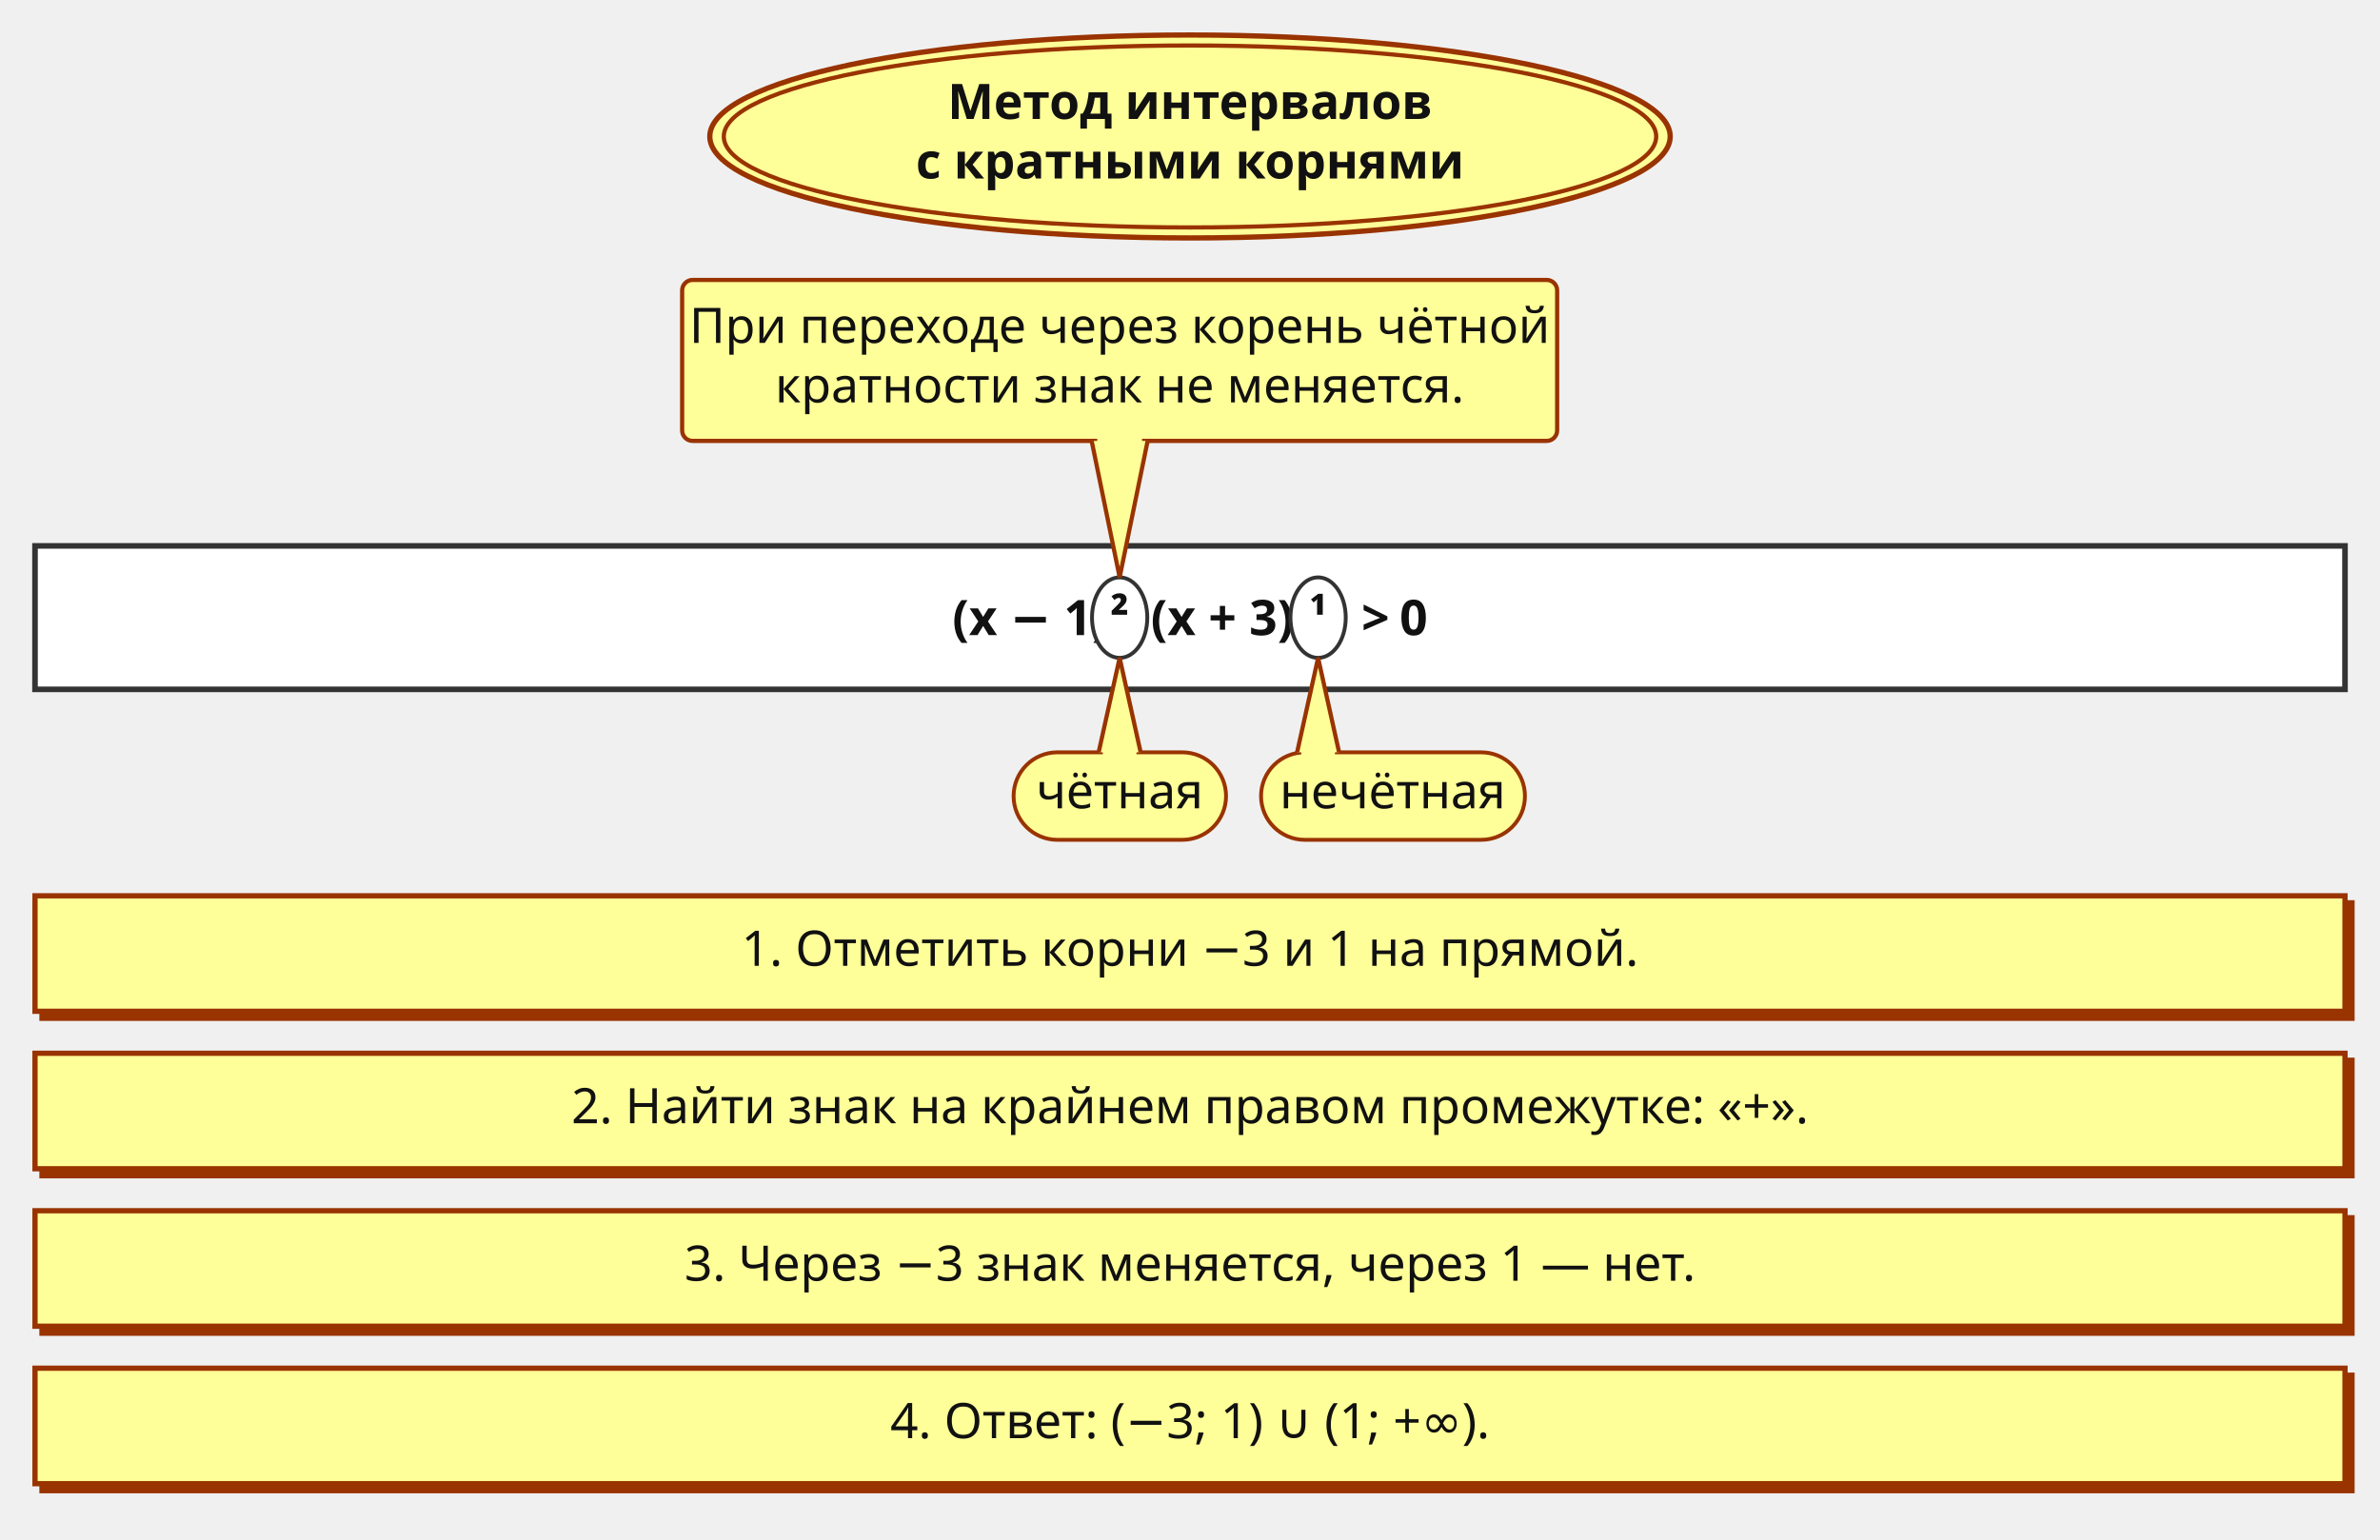
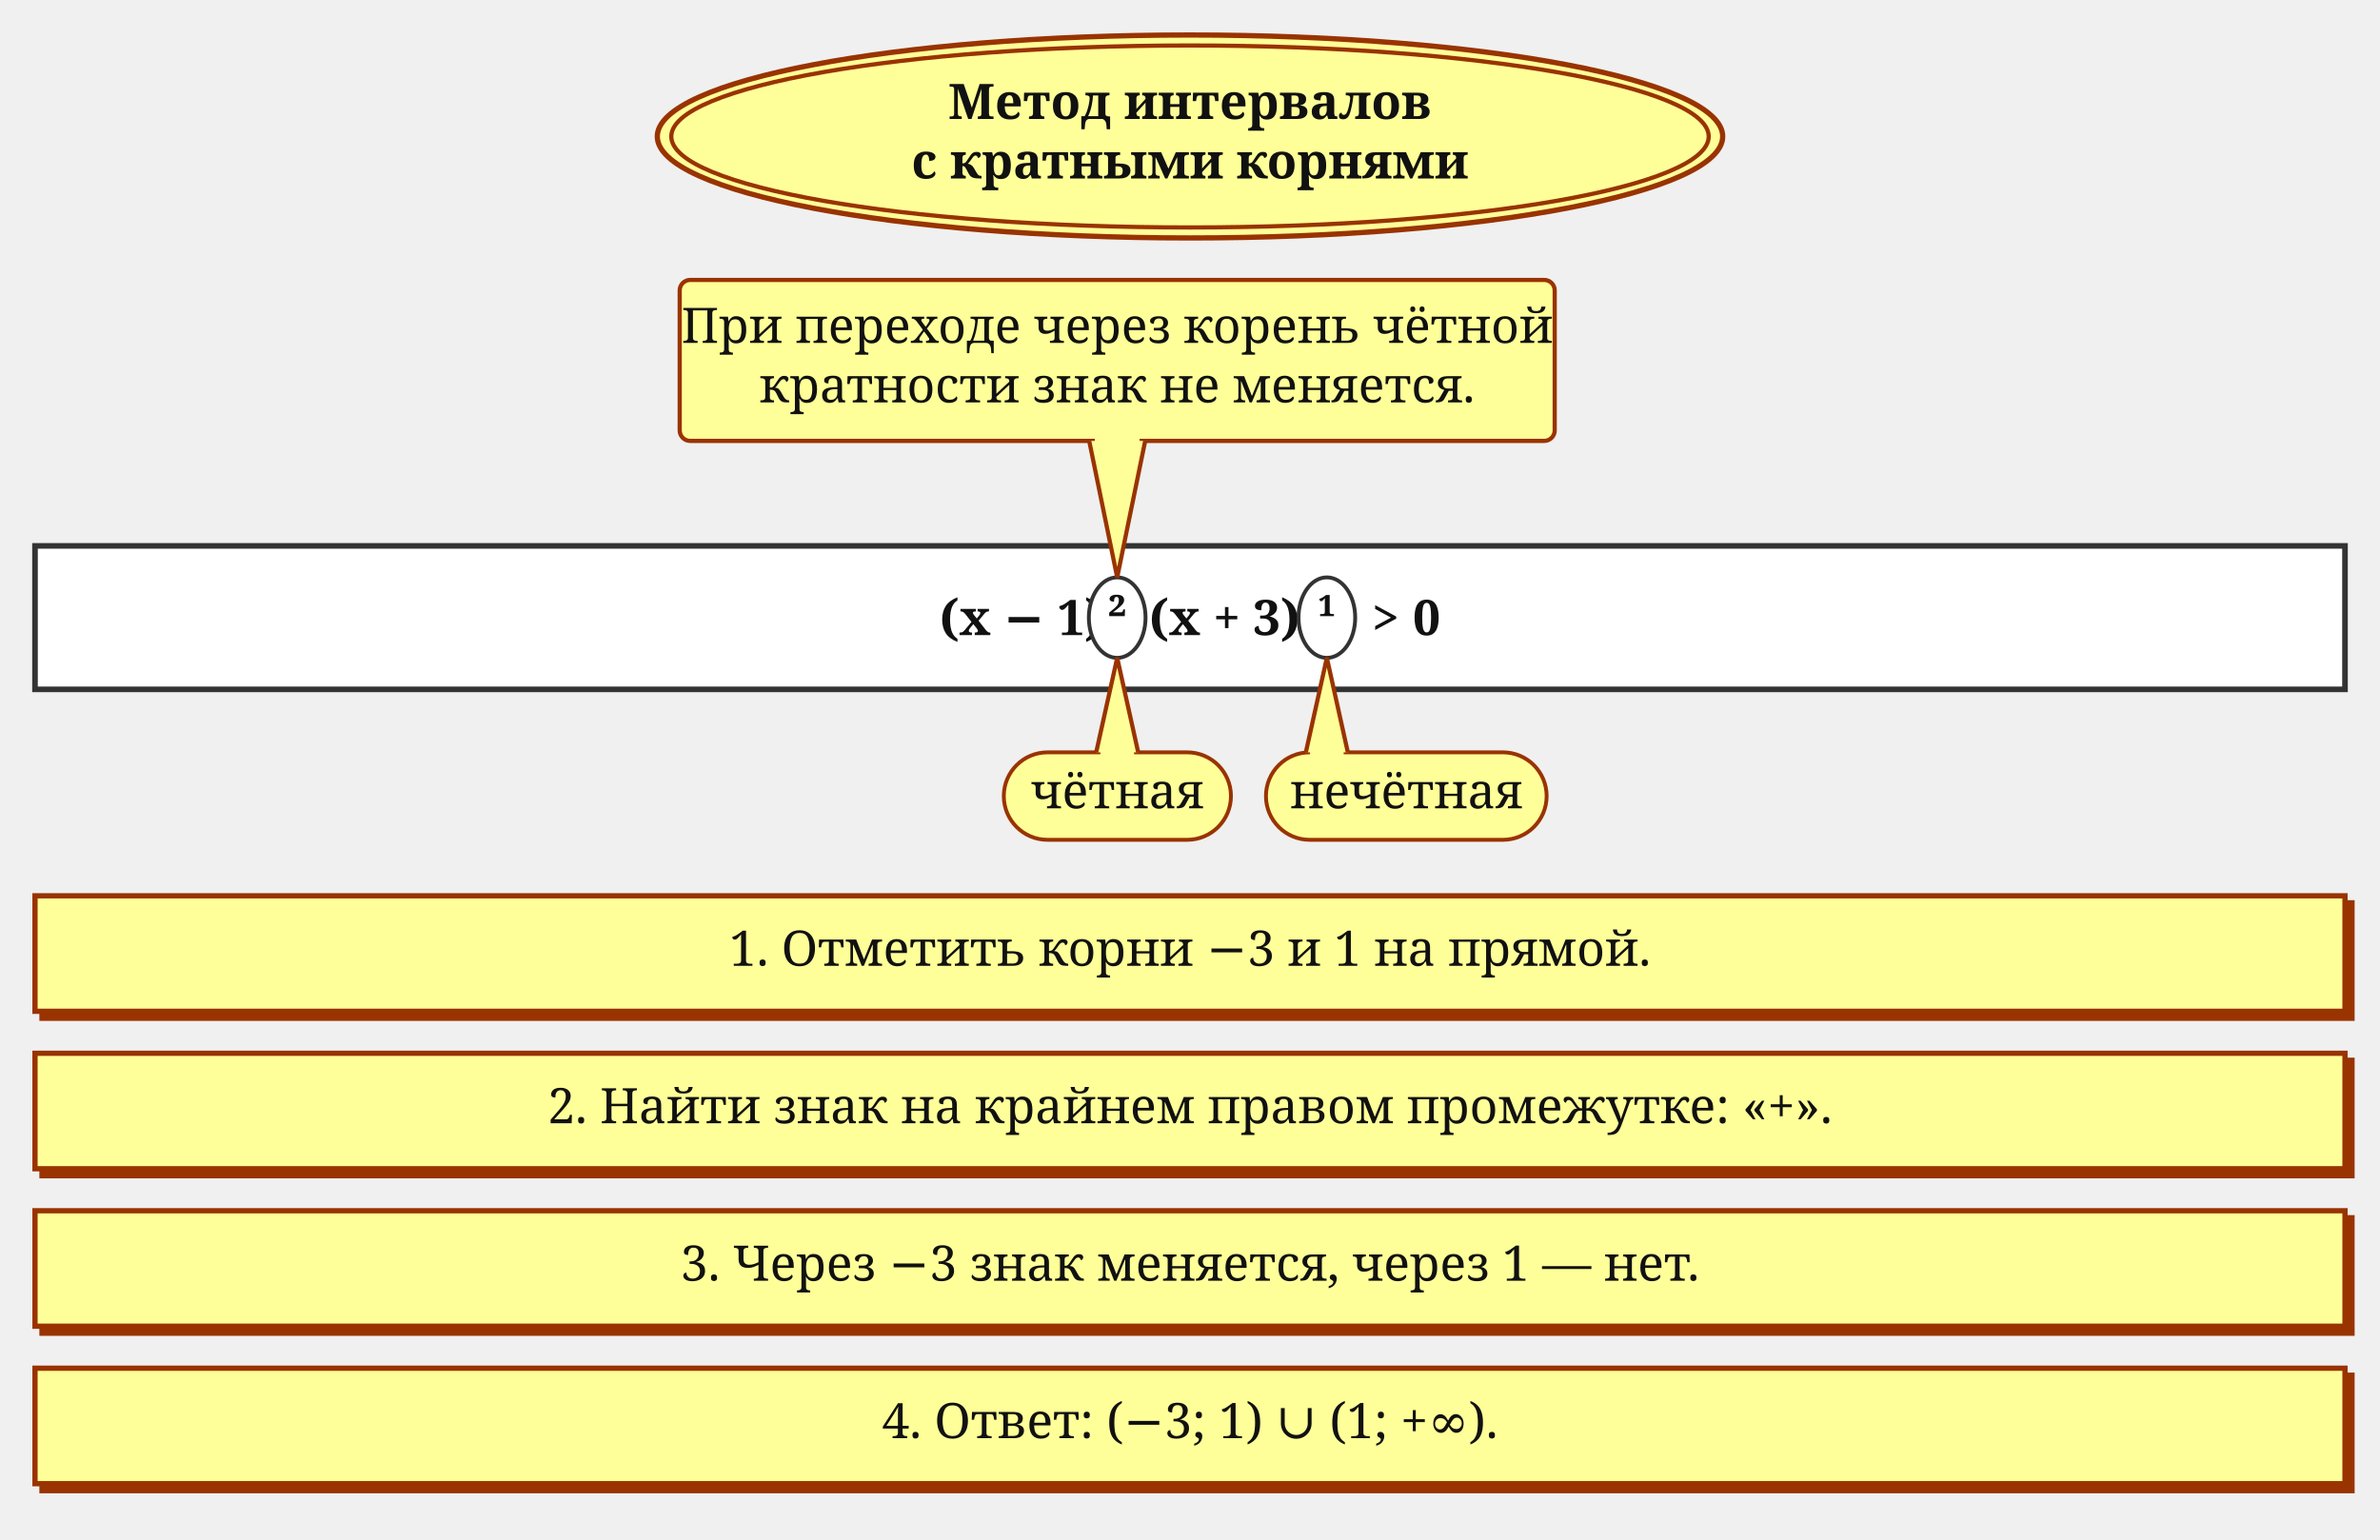
- <svg xmlns="http://www.w3.org/2000/svg" width="680" height="440" viewBox="0 0 680 440" font-family="PT Sans, sans-serif">
+ <svg xmlns="http://www.w3.org/2000/svg" width="680" height="440" viewBox="0 0 680 440" font-family="PT Serif, serif">
  <g transform="translate(0.0,0.0)">
-     <ellipse cx="340.0" cy="39.0" rx="137.2" ry="29.0" fill="#FFFF99" stroke="#993300" stroke-width="1.5" />
-     <ellipse cx="340.0" cy="39.0" rx="133.2" ry="26.0" fill="none" stroke="#993300" stroke-width="1.2" />
+     <ellipse cx="340.0" cy="39.0" rx="152.2" ry="29.0" fill="#FFFF99" stroke="#993300" stroke-width="1.5" />
+     <ellipse cx="340.0" cy="39.0" rx="148.2" ry="26.0" fill="none" stroke="#993300" stroke-width="1.2" />
    <text x="340.0" y="34.0" font-size="14" text-anchor="middle" font-weight="bold" fill="#111">Метод интервалов</text>
    <text x="340.0" y="51.0" font-size="14" text-anchor="middle" font-weight="bold" fill="#111">с кратными корнями</text>
    <g transform="translate(10.0,80.0)">
      <rect x="0.0" y="76.0" width="660.0" height="41.0" rx="0" fill="#FFFFFF" stroke="#333333" stroke-width="1.6" />
-       <text x="262.1" y="101.5" font-size="14" text-anchor="start" font-weight="bold" fill="#111">(x − 1)</text>
-       <rect x="302.0" y="85.0" width="15.8" height="23.0" rx="11.5" fill="#fff" stroke="#333333" stroke-width="1.1" />
-       <text x="309.9" y="101.5" font-size="14" text-anchor="middle" font-weight="bold" fill="#111">²</text>
-       <text x="318.8" y="101.5" font-size="14" text-anchor="start" font-weight="bold" fill="#111">(x + 3)</text>
-       <rect x="358.7" y="85.0" width="15.8" height="23.0" rx="11.5" fill="#fff" stroke="#333333" stroke-width="1.1" />
-       <text x="366.6" y="101.5" font-size="14" text-anchor="middle" font-weight="bold" fill="#111">¹</text>
-       <text x="375.5" y="101.5" font-size="14" text-anchor="start" font-weight="bold" fill="#111"> </text>
-       <text x="379.0" y="101.5" font-size="14" text-anchor="start" font-weight="bold" fill="#111">&gt;</text>
-       <text x="386.4" y="101.5" font-size="14" text-anchor="start" font-weight="bold" fill="#111"> </text>
-       <text x="389.9" y="101.5" font-size="14" text-anchor="start" font-weight="bold" fill="#111">0</text>
-       <rect x="184.9" y="0.0" width="250.0" height="46.0" rx="3" fill="#FFFF99" stroke="#993300" stroke-width="1.2" />
+       <text x="258.4" y="101.5" font-size="14" text-anchor="start" font-weight="bold" fill="#111">(x − 1)</text>
+       <rect x="301.1" y="85.0" width="16.2" height="23.0" rx="11.5" fill="#fff" stroke="#333333" stroke-width="1.1" />
+       <text x="309.2" y="101.5" font-size="14" text-anchor="middle" font-weight="bold" fill="#111">²</text>
+       <text x="318.3" y="101.5" font-size="14" text-anchor="start" font-weight="bold" fill="#111">(x + 3)</text>
+       <rect x="361.0" y="85.0" width="16.2" height="23.0" rx="11.5" fill="#fff" stroke="#333333" stroke-width="1.1" />
+       <text x="369.1" y="101.5" font-size="14" text-anchor="middle" font-weight="bold" fill="#111">¹</text>
+       <text x="378.2" y="101.5" font-size="14" text-anchor="start" font-weight="bold" fill="#111"> </text>
+       <text x="382.0" y="101.5" font-size="14" text-anchor="start" font-weight="bold" fill="#111">&gt;</text>
+       <text x="389.9" y="101.5" font-size="14" text-anchor="start" font-weight="bold" fill="#111"> </text>
+       <text x="393.7" y="101.5" font-size="14" text-anchor="start" font-weight="bold" fill="#111">0</text>
+       <rect x="184.2" y="0.0" width="250.0" height="46.0" rx="3" fill="#FFFF99" stroke="#993300" stroke-width="1.2" />
      <g data-k="tail">
-         <path d="M301.9,46.0L309.9,85.0L317.9,46.0" fill="#FFFF99" stroke="#993300" stroke-width="1.2" />
-         <line x1="303.5" y1="46.0" x2="316.3" y2="46.0" stroke="#FFFF99" stroke-width="2.8" />
+         <path d="M301.2,46.0L309.2,85.0L317.2,46.0" fill="#FFFF99" stroke="#993300" stroke-width="1.2" />
+         <line x1="302.8" y1="46.0" x2="315.6" y2="46.0" stroke="#FFFF99" stroke-width="2.8" />
      </g>
-       <text x="309.9" y="18.0" font-size="14" text-anchor="middle" fill="#111">При переходе через корень чётной</text>
-       <text x="309.9" y="35.0" font-size="14" text-anchor="middle" fill="#111">кратности знак не меняется.</text>
-       <rect x="279.6" y="135.0" width="60.7" height="25.0" rx="12.5" fill="#FFFF99" stroke="#993300" stroke-width="1.1" />
+       <text x="309.2" y="18.0" font-size="14" text-anchor="middle" fill="#111">При переходе через корень чётной</text>
+       <text x="309.2" y="35.0" font-size="14" text-anchor="middle" fill="#111">кратности знак не меняется.</text>
+       <rect x="276.8" y="135.0" width="64.9" height="25.0" rx="12.5" fill="#FFFF99" stroke="#993300" stroke-width="1.1" />
      <g data-k="tail">
-         <path d="M303.9,135.0L309.9,108.0L315.9,135.0" fill="#FFFF99" stroke="#993300" stroke-width="1.2" />
-         <line x1="305.1" y1="135.0" x2="314.7" y2="135.0" stroke="#FFFF99" stroke-width="2.8" />
+         <path d="M303.2,135.0L309.2,108.0L315.2,135.0" fill="#FFFF99" stroke="#993300" stroke-width="1.2" />
+         <line x1="304.4" y1="135.0" x2="314.0" y2="135.0" stroke="#FFFF99" stroke-width="2.8" />
      </g>
-       <text x="309.9" y="151.0" font-size="14" text-anchor="middle" fill="#111">чётная</text>
-       <rect x="350.3" y="135.0" width="75.4" height="25.0" rx="12.5" fill="#FFFF99" stroke="#993300" stroke-width="1.1" />
+       <text x="309.2" y="151.0" font-size="14" text-anchor="middle" fill="#111">чётная</text>
+       <rect x="351.7" y="135.0" width="80.2" height="25.0" rx="12.5" fill="#FFFF99" stroke="#993300" stroke-width="1.1" />
      <g data-k="tail">
-         <path d="M360.6,135.0L366.6,108.0L372.6,135.0" fill="#FFFF99" stroke="#993300" stroke-width="1.2" />
-         <line x1="361.8" y1="135.0" x2="371.4" y2="135.0" stroke="#FFFF99" stroke-width="2.8" />
+         <path d="M363.1,135.0L369.1,108.0L375.1,135.0" fill="#FFFF99" stroke="#993300" stroke-width="1.2" />
+         <line x1="364.3" y1="135.0" x2="373.9" y2="135.0" stroke="#FFFF99" stroke-width="2.8" />
      </g>
-       <text x="387.9" y="151.0" font-size="14" text-anchor="middle" fill="#111">нечётная</text>
+       <text x="391.8" y="151.0" font-size="14" text-anchor="middle" fill="#111">нечётная</text>
    </g>
    <g class="memo">
      <rect x="12.0" y="258.0" width="660.0" height="33.0" rx="0" fill="#993300" stroke="#993300" stroke-width="1.5" />
      <rect x="10.0" y="256.0" width="660.0" height="33.0" rx="0" fill="#FFFF99" stroke="#993300" stroke-width="1.5" />
      <g class="memo-t">
        <text x="340.0" y="276.0" font-size="14" text-anchor="middle" fill="#111">1. Отметить корни −3 и 1 на прямой.</text>
      </g>
    </g>
    <g class="memo">
      <rect x="12.0" y="303.0" width="660.0" height="33.0" rx="0" fill="#993300" stroke="#993300" stroke-width="1.5" />
      <rect x="10.0" y="301.0" width="660.0" height="33.0" rx="0" fill="#FFFF99" stroke="#993300" stroke-width="1.5" />
      <g class="memo-t">
        <text x="340.0" y="321.0" font-size="14" text-anchor="middle" fill="#111">2. Найти знак на крайнем правом промежутке: «+».</text>
      </g>
    </g>
    <g class="memo">
      <rect x="12.0" y="348.0" width="660.0" height="33.0" rx="0" fill="#993300" stroke="#993300" stroke-width="1.5" />
      <rect x="10.0" y="346.0" width="660.0" height="33.0" rx="0" fill="#FFFF99" stroke="#993300" stroke-width="1.5" />
      <g class="memo-t">
        <text x="340.0" y="366.0" font-size="14" text-anchor="middle" fill="#111">3. Через −3 знак меняется, через 1 — нет.</text>
      </g>
    </g>
    <g class="memo">
      <rect x="12.0" y="393.0" width="660.0" height="33.0" rx="0" fill="#993300" stroke="#993300" stroke-width="1.5" />
      <rect x="10.0" y="391.0" width="660.0" height="33.0" rx="0" fill="#FFFF99" stroke="#993300" stroke-width="1.5" />
      <g class="memo-t">
        <text x="340.0" y="411.0" font-size="14" text-anchor="middle" fill="#111">4. Ответ: (−3; 1) ∪ (1; +∞).</text>
      </g>
    </g>
  </g>
</svg>
